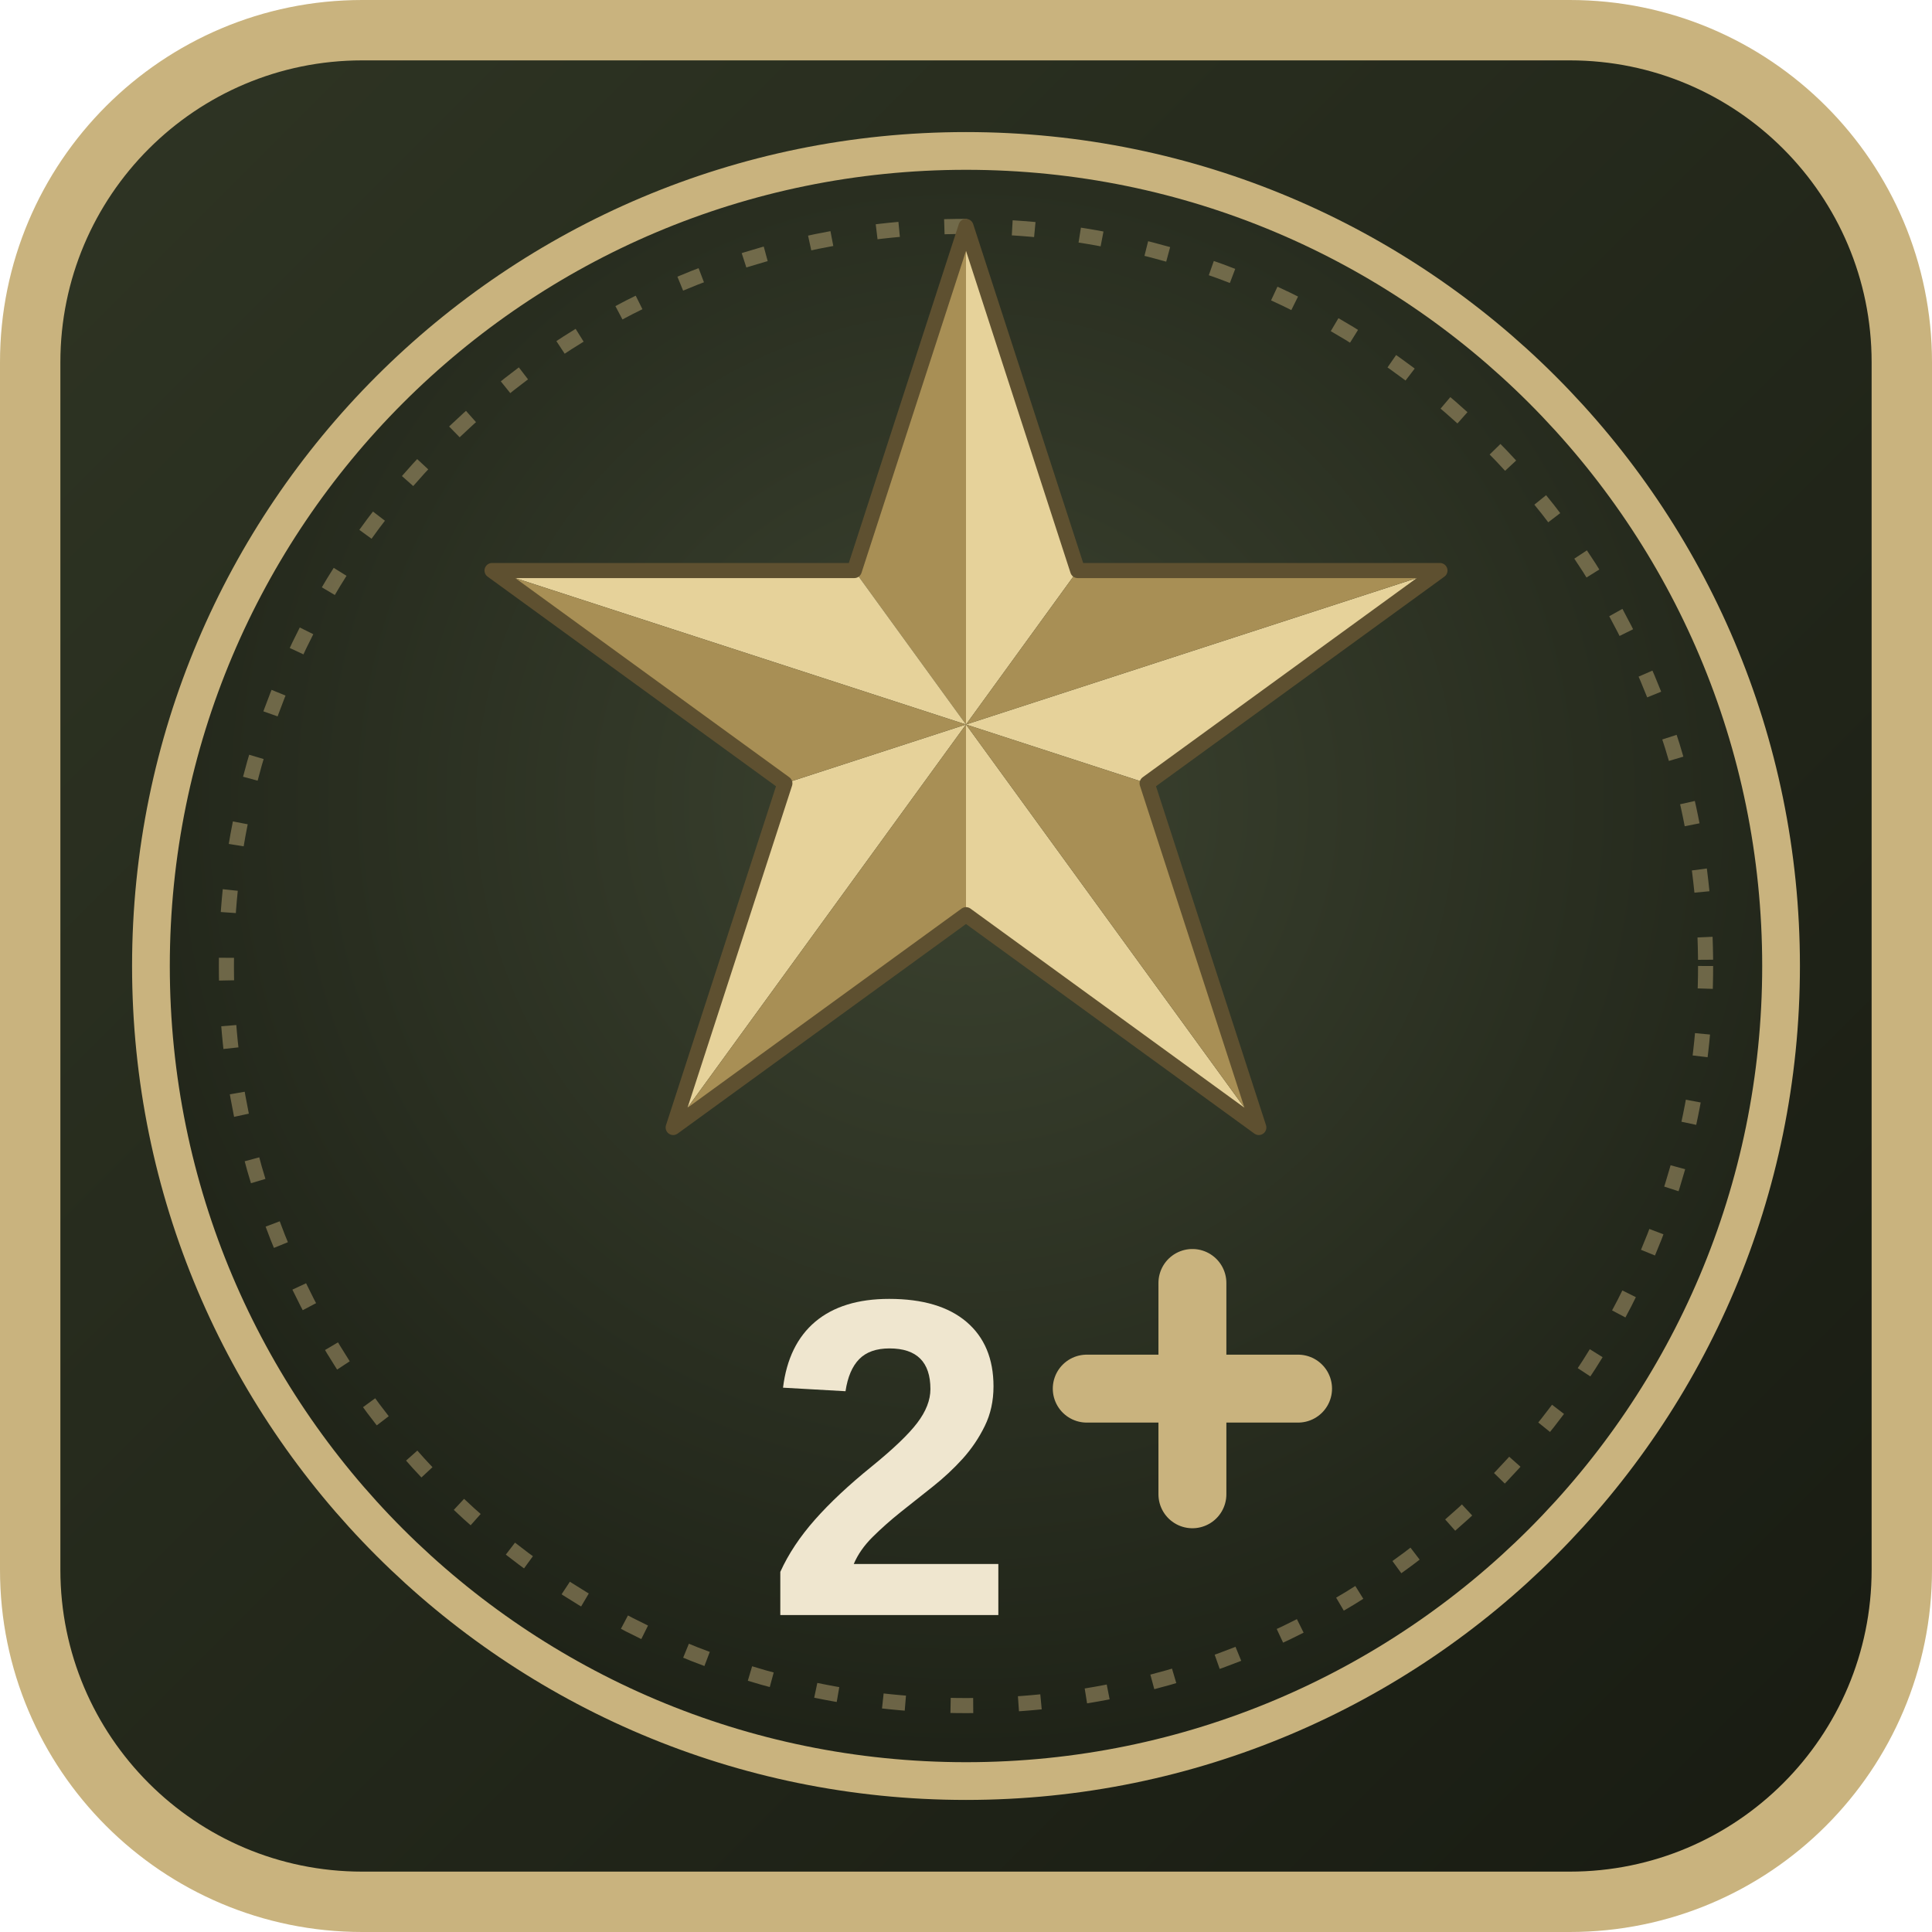
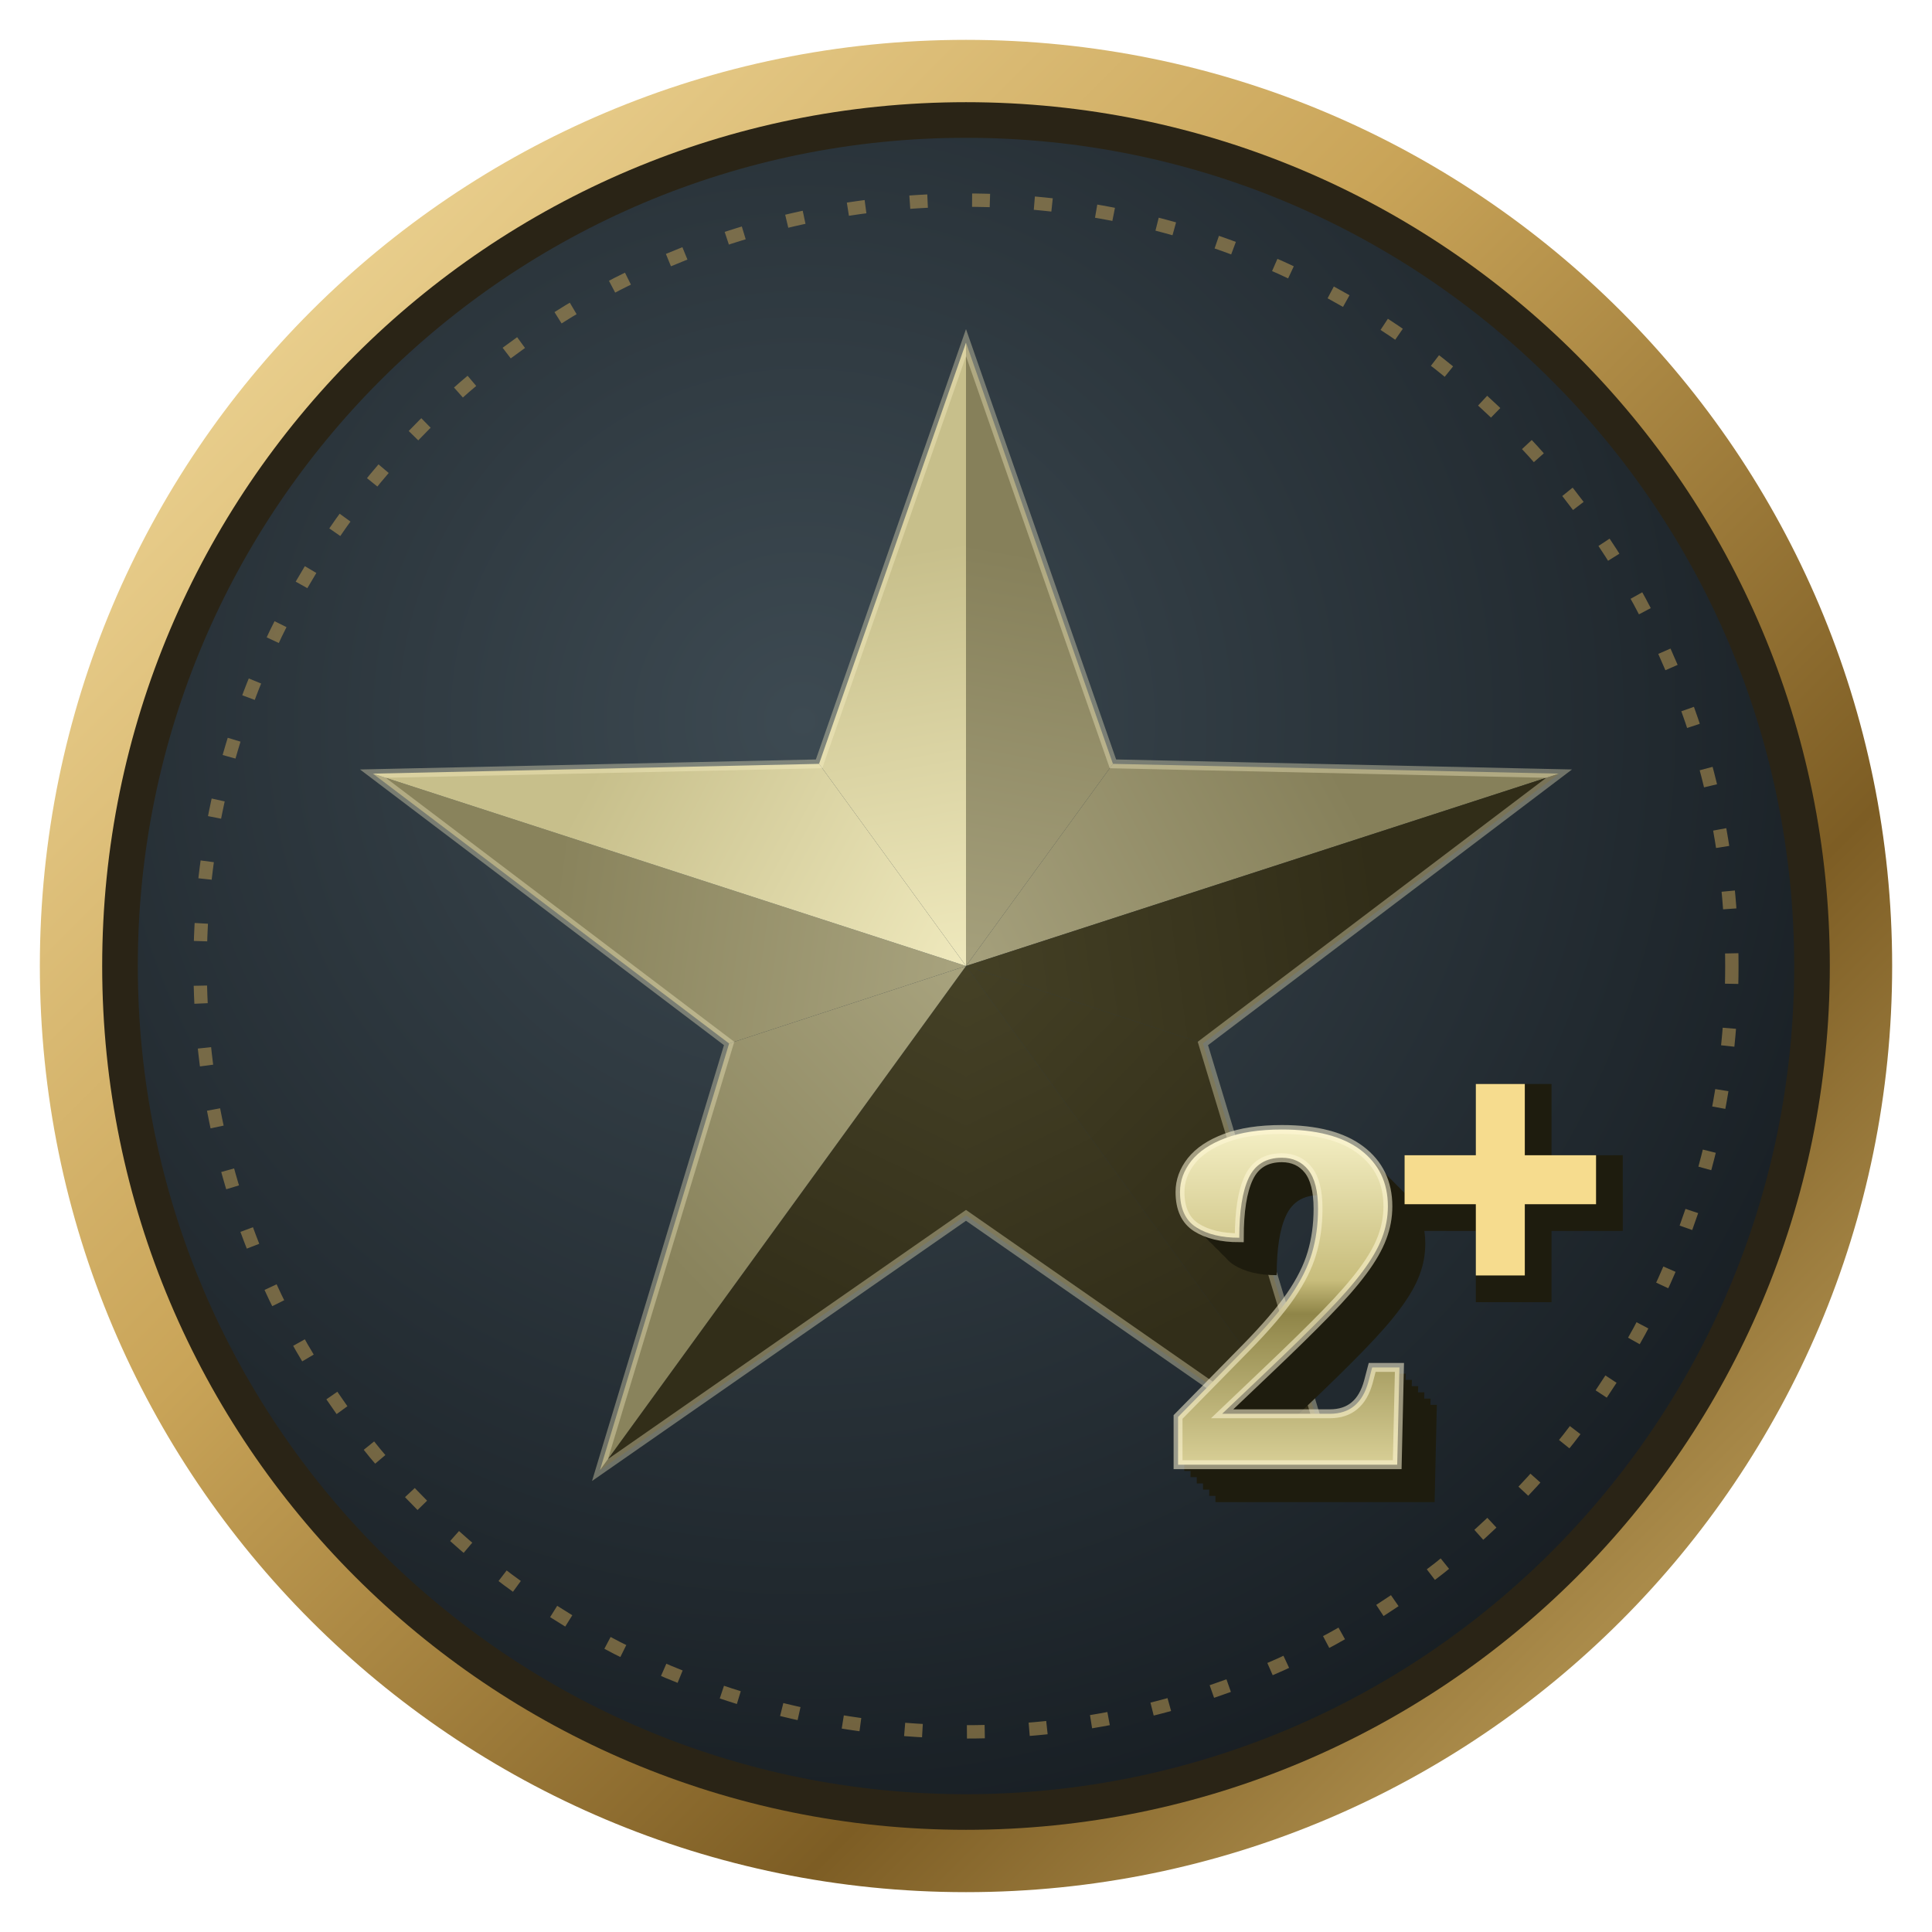
<svg xmlns="http://www.w3.org/2000/svg" width="256" height="256" viewBox="0 0 256 256" role="img" aria-labelledby="icon-title">
  <defs>
-     <linearGradient id="bg" x1="0" y1="0" x2="1" y2="1">
-       <stop offset="0" stop-color="#2f3524" />
-       <stop offset="1" stop-color="#181b12" />
+     <radialGradient id="badge" cx="40%" cy="35%" r="75%">
+       <stop offset="0" stop-color="#3d4a52" />
+       <stop offset="1" stop-color="#151b20" />
+     </radialGradient>
+     <linearGradient id="rim" x1="0" y1="0" x2="1" y2="1">
+       <stop offset="0" stop-color="#fbe6aa" />
+       <stop offset=".4" stop-color="#c9a458" />
+       <stop offset=".7" stop-color="#7d5d24" />
+       <stop offset="1" stop-color="#d9bb72" />
    </linearGradient>
-     <radialGradient id="roundel" cx="0.5" cy="0.4" r="0.6">
-       <stop offset="0" stop-color="#3c4330" />
-       <stop offset="1" stop-color="#1e2217" />
-     </radialGradient>
  </defs>
-   <rect x="4" y="4" width="248" height="248" rx="44" fill="url(#bg)" stroke="#c9b37e" stroke-width="8" />
-   <g transform="translate(128 128) scale(1.0) translate(-150 -140)">
-     <circle cx="150" cy="140" r="108" fill="url(#roundel)" stroke="#c9b37e" stroke-width="5" />
-     <circle cx="150" cy="140" r="98" fill="none" stroke="#c9b37e" stroke-opacity="0.45" stroke-width="2" stroke-dasharray="3 6" />
+   <g transform="translate(128 128) scale(1.18)">
+     <defs>
+       <linearGradient id="sf0_9" gradientUnits="userSpaceOnUse" x1="0" y1="0" x2="-8.2" y2="-46.3">
+         <stop offset="0" stop-color="#efe9bd" />
+         <stop offset="1" stop-color="#c7bf8b" />
+       </linearGradient>
+       <linearGradient id="sf0_1" gradientUnits="userSpaceOnUse" x1="0" y1="0" x2="8.2" y2="-46.3">
+         <stop offset="0" stop-color="#a5a07c" />
+         <stop offset="1" stop-color="#86805a" />
+       </linearGradient>
+       <linearGradient id="sf2_1" gradientUnits="userSpaceOnUse" x1="0" y1="0" x2="41.5" y2="-22.1">
+         <stop offset="0" stop-color="#a5a07c" />
+         <stop offset="1" stop-color="#86805a" />
+       </linearGradient>
+       <linearGradient id="sf2_3" gradientUnits="userSpaceOnUse" x1="0" y1="0" x2="46.6" y2="-6.5">
+         <stop offset="0" stop-color="#444025" />
+         <stop offset="1" stop-color="#312d18" />
+       </linearGradient>
+       <linearGradient id="sf4_3" gradientUnits="userSpaceOnUse" x1="0" y1="0" x2="33.9" y2="32.6">
+         <stop offset="0" stop-color="#444025" />
+         <stop offset="1" stop-color="#312d18" />
+       </linearGradient>
+       <linearGradient id="sf4_5" gradientUnits="userSpaceOnUse" x1="0" y1="0" x2="20.6" y2="42.3">
+         <stop offset="0" stop-color="#454126" />
+         <stop offset="1" stop-color="#322e19" />
+       </linearGradient>
+       <linearGradient id="sf6_5" gradientUnits="userSpaceOnUse" x1="0" y1="0" x2="-20.6" y2="42.3">
+         <stop offset="0" stop-color="#454126" />
+         <stop offset="1" stop-color="#322e19" />
+       </linearGradient>
+       <linearGradient id="sf6_7" gradientUnits="userSpaceOnUse" x1="0" y1="0" x2="-33.9" y2="32.6">
+         <stop offset="0" stop-color="#a8a37e" />
+         <stop offset="1" stop-color="#89835c" />
+       </linearGradient>
+       <linearGradient id="sf8_7" gradientUnits="userSpaceOnUse" x1="0" y1="0" x2="-46.6" y2="-6.5">
+         <stop offset="0" stop-color="#a8a37e" />
+         <stop offset="1" stop-color="#89835c" />
+       </linearGradient>
+       <linearGradient id="sf8_9" gradientUnits="userSpaceOnUse" x1="0" y1="0" x2="-41.5" y2="-22.1">
+         <stop offset="0" stop-color="#efe9bd" />
+         <stop offset="1" stop-color="#c7bf8b" />
+       </linearGradient>
+       <linearGradient id="two" x1="0" y1="0" x2="0" y2="1">
+         <stop offset="0" stop-color="#f4efc4" />
+         <stop offset=".45" stop-color="#c8bd7c" />
+         <stop offset=".55" stop-color="#8f8548" />
+         <stop offset="1" stop-color="#d8cf96" />
+       </linearGradient>
+     </defs>
+     <circle r="104" fill="url(#rim)" />
+     <circle r="97" fill="#2a2416" />
+     <circle r="93" fill="url(#badge)" />
+     <circle r="86" fill="none" stroke="#c9a458" stroke-opacity=".5" stroke-width="1.5" stroke-dasharray="2 5" />
    <g>
-       <polygon points="150,108 150.0,42.0 164.8,87.6" fill="#e6d29a" />
-       <polygon points="150,108 135.2,87.6 150.0,42.0" fill="#a88f55" />
-       <polygon points="150,108 212.8,87.6 174.0,115.8" fill="#e6d29a" />
-       <polygon points="150,108 164.8,87.6 212.8,87.6" fill="#a88f55" />
-       <polygon points="150,108 188.8,161.4 150.0,133.2" fill="#e6d29a" />
-       <polygon points="150,108 174.0,115.8 188.8,161.4" fill="#a88f55" />
-       <polygon points="150,108 111.2,161.4 126.0,115.8" fill="#e6d29a" />
-       <polygon points="150,108 150.0,133.2 111.2,161.4" fill="#a88f55" />
-       <polygon points="150,108 87.2,87.6 135.2,87.6" fill="#e6d29a" />
-       <polygon points="150,108 126.0,115.8 87.2,87.6" fill="#a88f55" />
-       <polygon points="150.0,42.0 164.8,87.6 212.8,87.6 174.0,115.8 188.8,161.4 150.0,133.2 111.2,161.4 126.0,115.8 87.2,87.6 135.2,87.6" fill="none" stroke="#5e5030" stroke-width="2" stroke-linejoin="round" />
+       <path d="M0 0 L0.0 -70.0 L-16.5 -22.7 Z" fill="url(#sf0_9)" />
+       <path d="M0 0 L0.0 -70.0 L16.5 -22.7 Z" fill="url(#sf0_1)" />
+       <path d="M0 0 L66.6 -21.6 L16.5 -22.7 Z" fill="url(#sf2_1)" />
+       <path d="M0 0 L66.6 -21.6 L26.6 8.7 Z" fill="url(#sf2_3)" />
+       <path d="M0 0 L41.1 56.6 L26.6 8.7 Z" fill="url(#sf4_3)" />
+       <path d="M0 0 L41.1 56.6 L0.0 28.0 Z" fill="url(#sf4_5)" />
+       <path d="M0 0 L-41.1 56.6 L0.0 28.0 Z" fill="url(#sf6_5)" />
+       <path d="M0 0 L-41.1 56.6 L-26.6 8.7 Z" fill="url(#sf6_7)" />
+       <path d="M0 0 L-66.6 -21.6 L-26.6 8.7 Z" fill="url(#sf8_7)" />
+       <path d="M0 0 L-66.6 -21.6 L-16.5 -22.7 Z" fill="url(#sf8_9)" />
+       <polygon points="0.0,-70.0 16.5,-22.7 66.6,-21.6 26.6,8.7 41.1,56.6 0.0,28.0 -41.1,56.6 -26.6,8.7 -66.6,-21.6 -16.5,-22.7" fill="none" stroke="#fff6cc" stroke-opacity=".35" stroke-width="1" />
    </g>
-     <text x="140" y="226" text-anchor="middle" font-family="'Segoe UI', 'Trebuchet MS', 'Helvetica Neue', Arial, sans-serif" font-size="60" font-weight="800" fill="#efe6cf">2</text>
-     <path d="M180 182v28M166 196h28" stroke="#c9b37e" stroke-width="9" stroke-linecap="round" />
+     <text x="26.2" y="60.2" font-family="'Playfair Display', Georgia, serif" font-weight="900" font-size="52" fill="#1e1c0e">2</text>
+     <text x="25.5" y="59.5" font-family="'Playfair Display', Georgia, serif" font-weight="900" font-size="52" fill="#1e1c0e">2</text>
+     <text x="24.8" y="58.8" font-family="'Playfair Display', Georgia, serif" font-weight="900" font-size="52" fill="#1e1c0e">2</text>
+     <text x="24.1" y="58.1" font-family="'Playfair Display', Georgia, serif" font-weight="900" font-size="52" fill="#1e1c0e">2</text>
+     <text x="23.4" y="57.4" font-family="'Playfair Display', Georgia, serif" font-weight="900" font-size="52" fill="#1e1c0e">2</text>
+     <text x="22.7" y="56.7" font-family="'Playfair Display', Georgia, serif" font-weight="900" font-size="52" fill="#1e1c0e">2</text>
+     <text x="22" y="56" font-family="'Playfair Display', Georgia, serif" font-weight="900" font-size="52" fill="url(#two)" stroke="#fff8d6" stroke-opacity=".55" stroke-width="1">2</text>
+     <g transform="translate(60 24)">
+       <path d="M-8 0 H8 M0 -8 V8" stroke="#1e1c0e" stroke-width="8.5" stroke-linecap="square" transform="translate(1.5 1.5)" />
+       <path d="M-8 0 H8 M0 -8 V8" stroke="#f6dc8e" stroke-width="5.5" stroke-linecap="square" />
+     </g>
  </g>
</svg>
